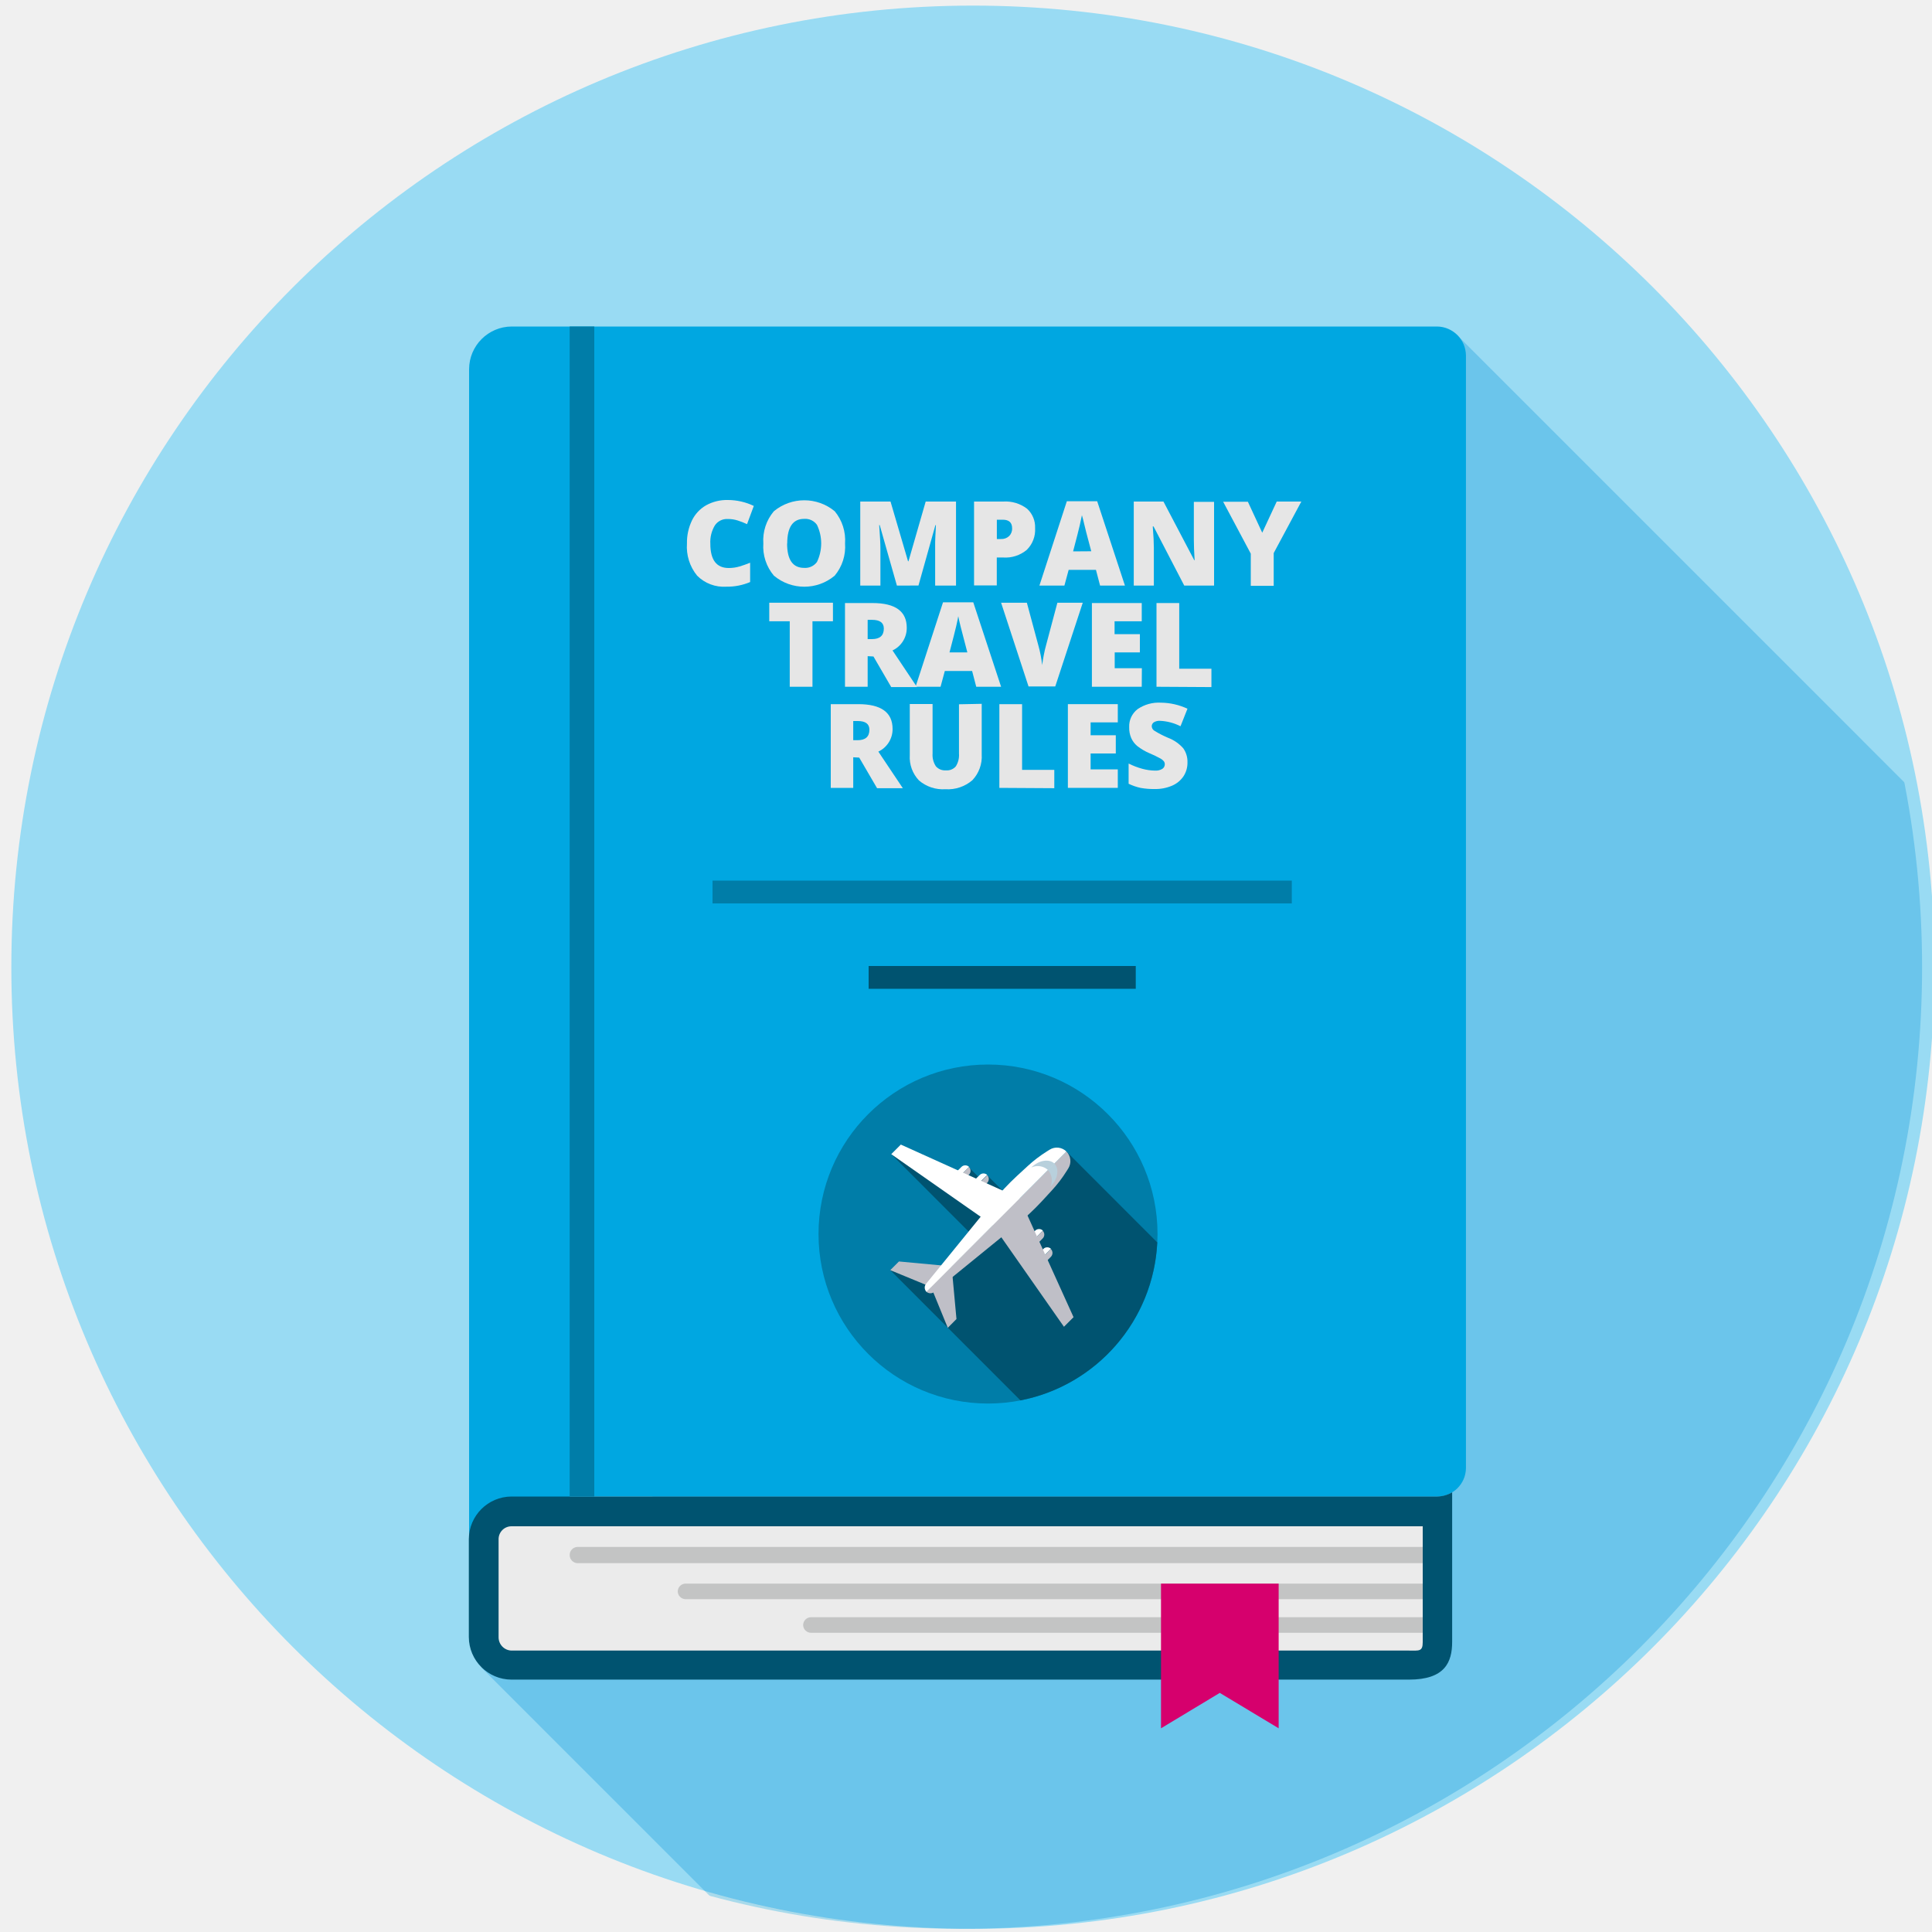
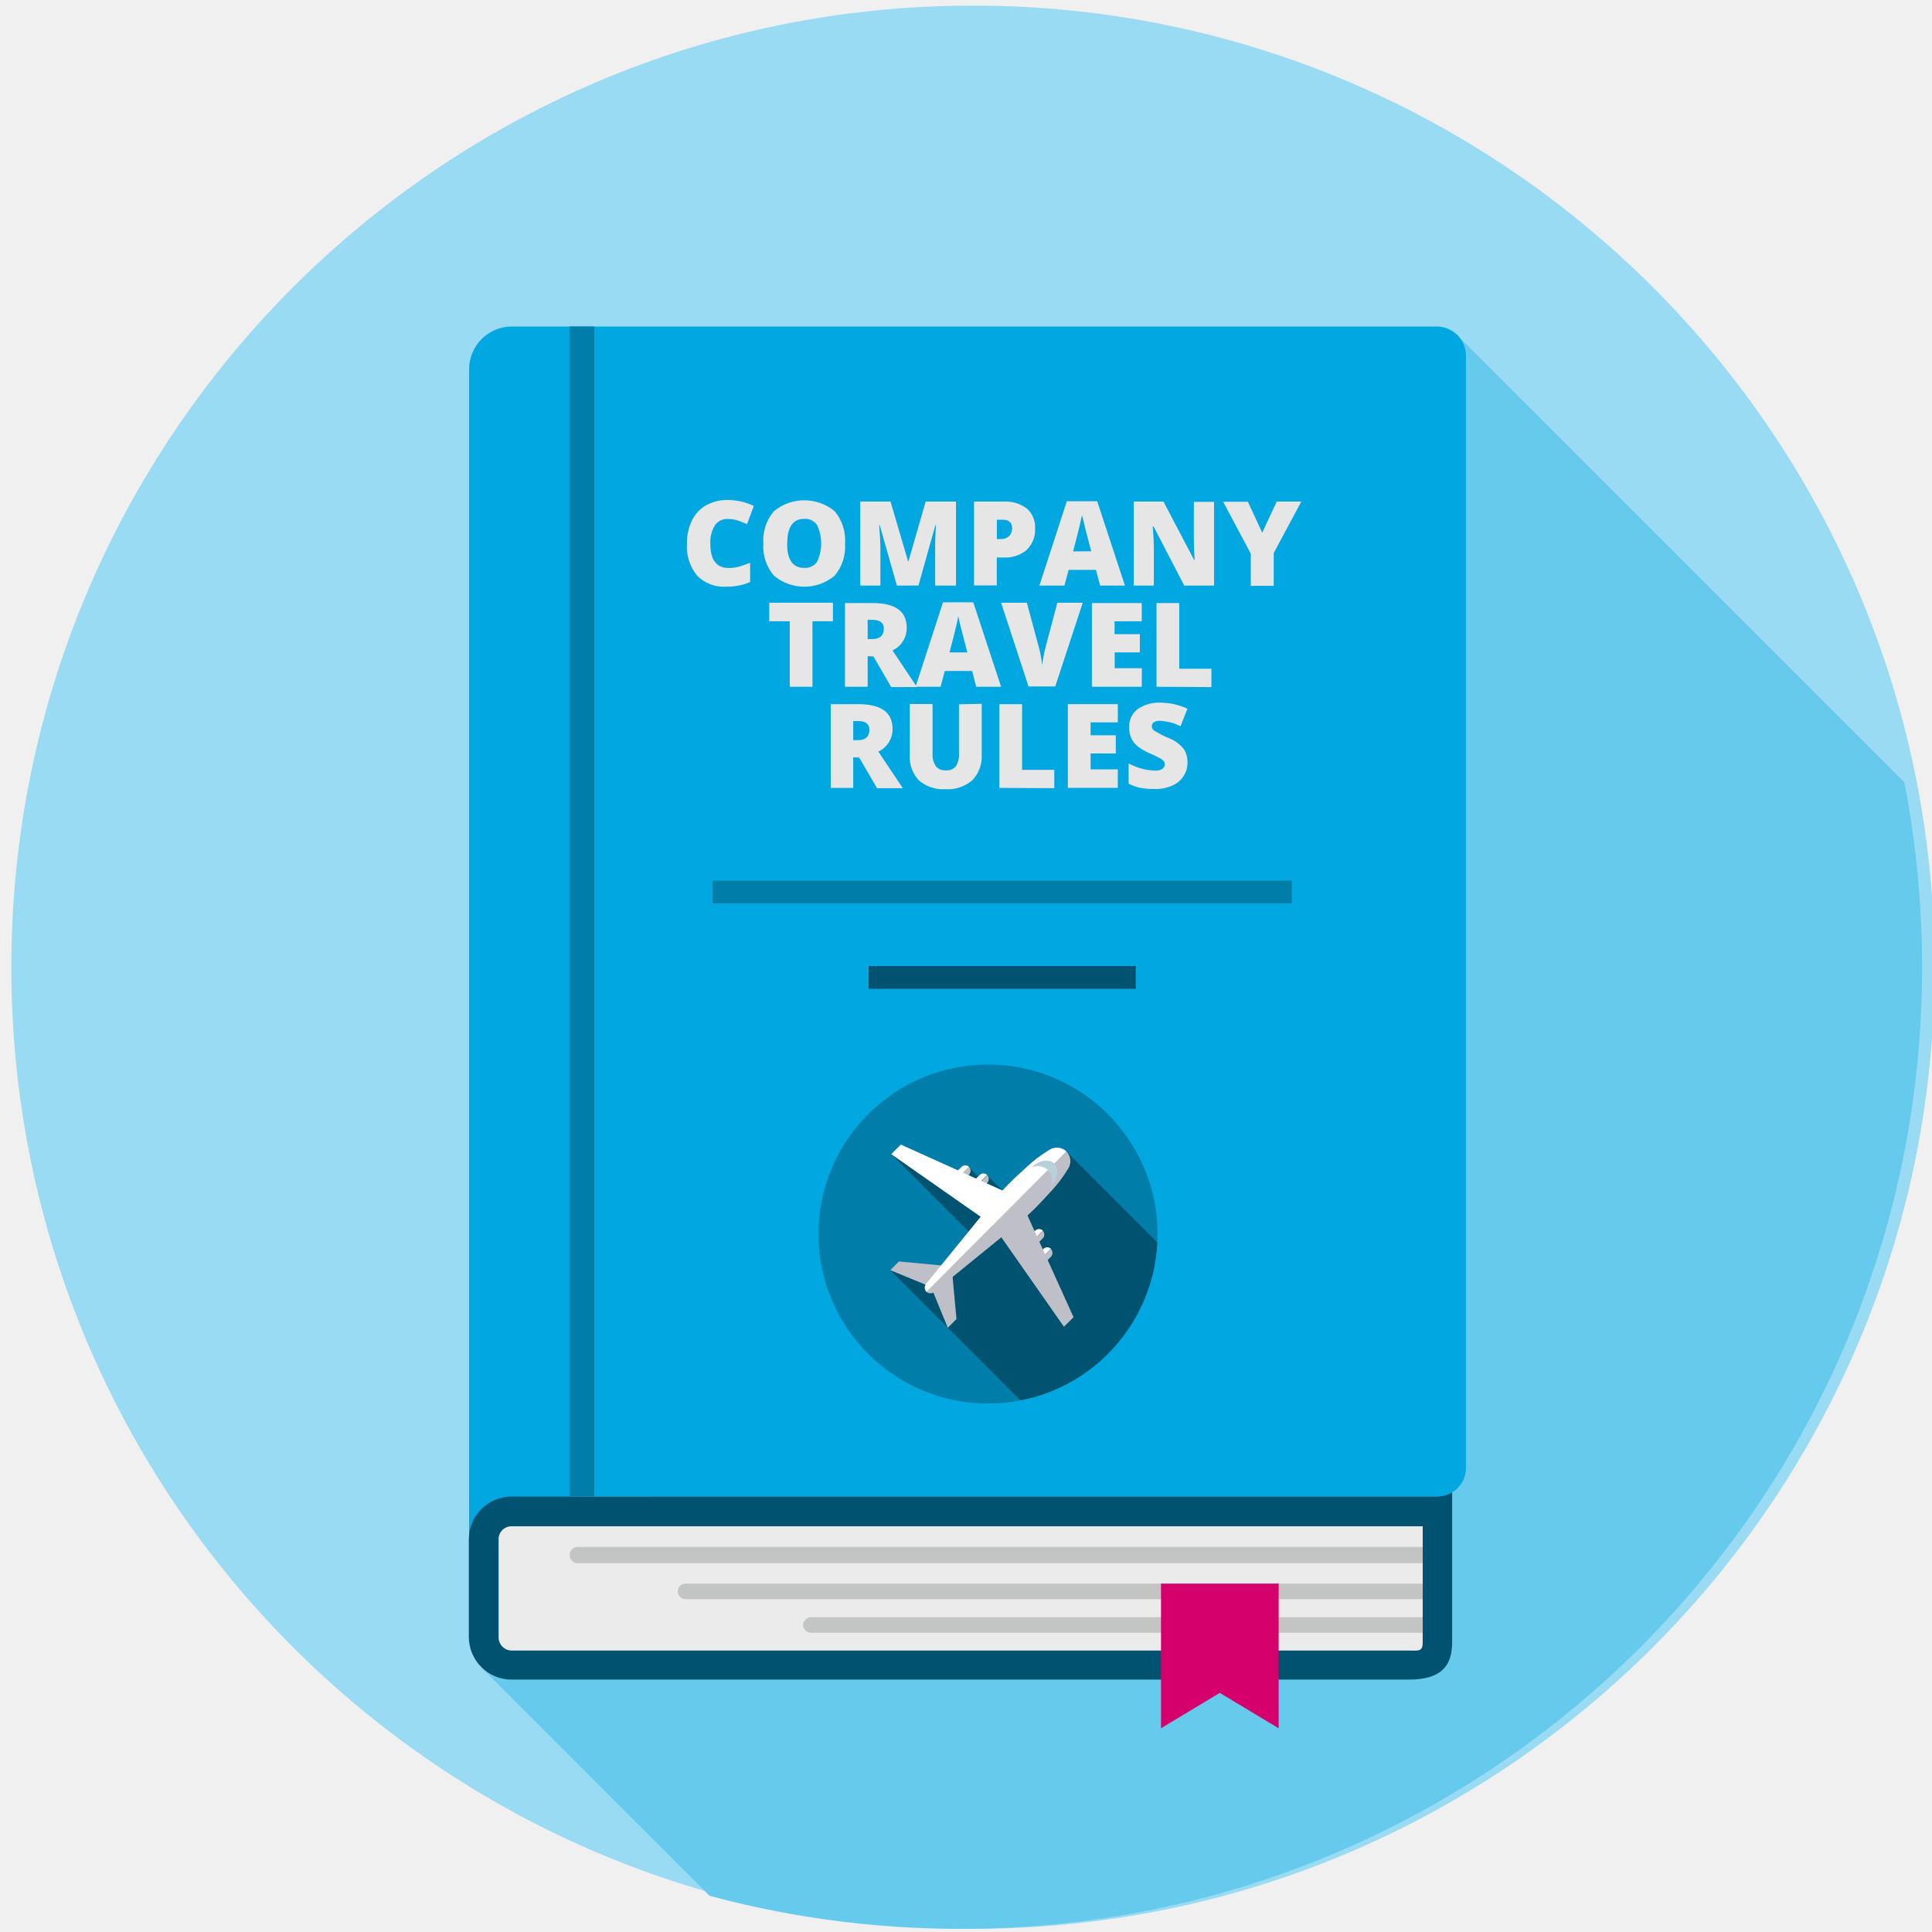
<svg xmlns="http://www.w3.org/2000/svg" viewBox="0 0 300 300">
  <defs>
-     <style>.a{fill:none;}.b{isolation:isolate;}.c{opacity:0.5;}.d{fill:#99dbf3;}.e{clip-path:url(#a);}.f,.h{fill:#00a7e1;}.f,.h,.i,.j,.l,.m{fill-rule:evenodd;}.f{opacity:0.3;mix-blend-mode:multiply;}.g{font-size:8.31px;font-family:OpenSans-Semibold, Open Sans;font-weight:600;}.i,.n{fill:#005370;}.j{fill:#ebebeb;}.k{fill:#007da8;}.l{fill:#c3c4c4;}.m{fill:#d6006d;}.o{fill:#e6e6e6;}.p{fill:#fff;}.q{fill:#bfbfc7;}.r{fill:#b8d0dc;}</style>
+     <style>.a{fill:none;}.b{opacity:0.5;}.c{fill:#99dbf3;}.d{clip-path:url(#a);}.e{fill:#66caec;}.e,.g,.h,.i,.k,.l{fill-rule:evenodd;}.f{font-size:8.31px;font-family:OpenSans-Semibold, Open Sans;font-weight:600;}.g{fill:#00a7e1;}.h,.m{fill:#005370;}.i{fill:#ebebeb;}.j{fill:#007da8;}.k{fill:#c3c4c4;}.l{fill:#d6006d;}.n{fill:#e6e6e6;}.o{fill:#fff;}.p{fill:#bfbfc7;}.q{fill:#b8d0dc;}</style>
    <clipPath id="a">
      <circle class="a" cx="149.14" cy="150.19" r="149.32" />
    </clipPath>
  </defs>
-   <g class="b">
-     <rect class="a" x="0.64" y="0.68" width="298.83" height="298.83" />
-     <circle class="d" cx="151.08" cy="150.19" r="149.32" />
-     <g class="e">
-       <polygon class="f" points="323.27 149.05 323.27 332.69 148.49 332.69 74.76 258.95 161.63 172.07 133.85 144.2 226.14 51.91 323.27 149.05" />
-     </g>
-     <text class="g" transform="translate(82.38 239.55)">Bookings</text>
-     <path class="h" d="M88.46,50.7h-9a6.65,6.65,0,0,0-6.62,6.62V253.08H88.46v-20.7h134.7a4.45,4.45,0,0,0,4.47-4.38V55.18a4.54,4.54,0,0,0-4.47-4.48Z" />
-     <path class="i" d="M220.36,232.38H79.42A6.65,6.65,0,0,0,72.8,239v15.2a6.64,6.64,0,0,0,6.62,6.61H218.78c5.59,0,6.71-2.7,6.71-5.87V231.73a4.86,4.86,0,0,1-2.33.65Z" />
-     <path class="j" d="M220.92,237H79.42a2,2,0,0,0-2,2.05v15.2a2.06,2.06,0,0,0,2,2.05H218.78c1.58,0,2.14.18,2.14-1.31V237Z" />
-     <rect class="k" x="88.46" y="50.7" width="3.82" height="181.68" />
-     <path class="l" d="M220.92,240.21H89.67a1.24,1.24,0,0,0-1.21,1.22h0a1.26,1.26,0,0,0,1.21,1.3H220.92Z" />
-     <path class="l" d="M220.92,251.12h-95a1.23,1.23,0,0,0-1.21,1.21h0a1.23,1.23,0,0,0,1.21,1.21h95Z" />
-     <path class="l" d="M220.92,245.9H106.45a1.23,1.23,0,0,0-1.21,1.21h0a1.23,1.23,0,0,0,1.21,1.21H220.92Z" />
-     <polygon class="m" points="180.28 245.9 189.41 245.9 189.41 245.9 198.55 245.9 198.55 268.37 189.41 262.87 180.28 268.37 180.28 245.9" />
-     <rect class="n" x="134.88" y="150" width="41.48" height="3.54" />
-     <rect class="k" x="110.64" y="136.74" width="89.95" height="3.54" />
-     <path class="o" d="M113,80.59a2.25,2.25,0,0,0-2,1,5,5,0,0,0-.7,2.84q0,3.77,2.86,3.77a5.88,5.88,0,0,0,1.68-.24c.54-.16,1.09-.36,1.64-.58v3a9.11,9.11,0,0,1-3.7.72,5.85,5.85,0,0,1-4.53-1.71,7.08,7.08,0,0,1-1.58-5,7.9,7.9,0,0,1,.77-3.56,5.44,5.44,0,0,1,2.19-2.36,6.66,6.66,0,0,1,3.37-.83,9.37,9.37,0,0,1,4.05.92L116,81.39a11.44,11.44,0,0,0-1.45-.57A4.89,4.89,0,0,0,113,80.59Z" />
-     <path class="o" d="M131.22,84.39a7,7,0,0,1-1.61,5,7.35,7.35,0,0,1-9.44,0,7,7,0,0,1-1.64-5,7,7,0,0,1,1.63-5,7.41,7.41,0,0,1,9.46,0A7.06,7.06,0,0,1,131.22,84.39Zm-9,0c0,2.52.88,3.79,2.64,3.79a2.26,2.26,0,0,0,2-.92,6.66,6.66,0,0,0,0-5.76,2.23,2.23,0,0,0-2-.93C123.13,80.57,122.24,81.84,122.24,84.39Z" />
-     <path class="o" d="M139.27,90.93l-2.67-9.4h-.08c.12,1.6.19,2.85.19,3.74v5.66h-3.13V77.88h4.7L141,87.15h.07l2.67-9.27h4.71V90.93h-3.24V85.21c0-.3,0-.63,0-1s.05-1.25.12-2.67h-.08l-2.63,9.38Z" />
-     <path class="o" d="M160.73,82a4.36,4.36,0,0,1-1.29,3.38,5.17,5.17,0,0,1-3.66,1.19h-1v4.33h-3.53V77.88h4.52A5.5,5.5,0,0,1,159.49,79,3.85,3.85,0,0,1,160.73,82Zm-5.94,1.7h.64a1.74,1.74,0,0,0,1.26-.45,1.6,1.6,0,0,0,.47-1.23c0-.88-.49-1.32-1.46-1.32h-.91Z" />
-     <path class="o" d="M170.82,90.93l-.64-2.44h-4.24l-.66,2.44H161.4l4.26-13.1h4.71l4.31,13.1Zm-1.37-5.33-.57-2.15c-.13-.47-.29-1.09-.47-1.85S168.1,80.31,168,80c-.06.3-.16.8-.32,1.5s-.51,2.07-1.05,4.12Z" />
-     <path class="o" d="M188.52,90.93h-4.63l-4.77-9.19H179c.12,1.44.17,2.55.17,3.31v5.88h-3.12V77.88h4.61L185.45,87h.05c-.08-1.31-.12-2.37-.12-3.17v-5.9h3.14Z" />
-     <path class="o" d="M196,82.72l2.25-4.84h3.82l-4.29,8v5.09h-3.56v-5l-4.29-8.06h3.84Z" />
-     <path class="o" d="M126.16,106.64h-3.53V96.47h-3.18V93.59h9.89v2.88h-3.18Z" />
-     <path class="o" d="M134.73,101.89v4.75h-3.52v-13h4.27q5.33,0,5.32,3.85a3.84,3.84,0,0,1-2.21,3.51l3.8,5.69h-4l-2.76-4.75Zm0-2.65h.66c1.24,0,1.85-.55,1.85-1.64,0-.89-.6-1.35-1.81-1.35h-.7Z" />
-     <path class="o" d="M151.59,106.64l-.64-2.45h-4.24l-.66,2.45h-3.88l4.26-13.11h4.7l4.32,13.11Zm-1.38-5.34-.56-2.14c-.13-.48-.29-1.1-.48-1.85s-.31-1.3-.37-1.63c-.05.31-.15.81-.31,1.5s-.51,2.07-1.05,4.12Z" />
-     <path class="o" d="M164.19,93.59h3.94l-4.27,13h-4.15l-4.26-13h4l1.78,6.61a19.24,19.24,0,0,1,.6,3.07c.05-.41.13-.94.25-1.56s.24-1.12.34-1.47Z" />
-     <path class="o" d="M177.29,106.64h-7.74v-13h7.74v2.83h-4.22v2H177v2.83h-3.91v2.46h4.22Z" />
-     <path class="o" d="M179.58,106.64v-13h3.53v10.2h5v2.85Z" />
-     <path class="o" d="M132.49,117.59v4.75H129v-13h4.28q5.32,0,5.32,3.86a3.85,3.85,0,0,1-2.21,3.51l3.8,5.68h-4l-2.77-4.75Zm0-2.65h.66c1.23,0,1.85-.54,1.85-1.63,0-.9-.6-1.35-1.81-1.35h-.7Z" />
-     <path class="o" d="M152.44,109.29v7.86a5.32,5.32,0,0,1-1.45,4,5.83,5.83,0,0,1-4.19,1.4,5.72,5.72,0,0,1-4.1-1.36,5.22,5.22,0,0,1-1.43-3.93v-7.94h3.54V117a3.19,3.19,0,0,0,.52,2,1.86,1.86,0,0,0,1.53.62,1.83,1.83,0,0,0,1.56-.62,3.27,3.27,0,0,0,.49-2v-7.64Z" />
-     <path class="o" d="M155.18,122.34v-13h3.53v10.2h5v2.85Z" />
-     <path class="o" d="M173.57,122.34h-7.75v-13h7.75v2.83h-4.22v2h3.91V117h-3.91v2.47h4.22Z" />
-     <path class="o" d="M184.39,118.38a3.81,3.81,0,0,1-.61,2.15A4.07,4.07,0,0,1,182,122a6.54,6.54,0,0,1-2.72.52,11.22,11.22,0,0,1-2.19-.18,8.25,8.25,0,0,1-1.84-.64v-3.14a11.12,11.12,0,0,0,2.1.81,7.92,7.92,0,0,0,2,.29,1.94,1.94,0,0,0,1.15-.28.84.84,0,0,0,.37-.7.78.78,0,0,0-.15-.47,1.78,1.78,0,0,0-.47-.4,18.63,18.63,0,0,0-1.74-.84,8.36,8.36,0,0,1-1.92-1.13,3.41,3.41,0,0,1-.94-1.25,4,4,0,0,1-.31-1.67,3.35,3.35,0,0,1,1.31-2.81,5.82,5.82,0,0,1,3.61-1,10,10,0,0,1,4.13.94l-1.08,2.72a7.81,7.81,0,0,0-3.16-.84,1.65,1.65,0,0,0-1,.24.74.74,0,0,0-.31.6.85.85,0,0,0,.4.69,15.43,15.43,0,0,0,2.15,1.11,5.92,5.92,0,0,1,2.35,1.63A3.58,3.58,0,0,1,184.39,118.38Z" />
-     <circle class="k" cx="153.42" cy="191.62" r="26.32" />
-     <path class="n" d="M139.56,196.77l-1.32.46,20.21,20.22a26.32,26.32,0,0,0,21.25-24.53l-14.1-14.11-8,8-4.32-4.32-1,.61-1.87-1.87L148.41,183l-8.57-4.79-1.45,1,13.16,13.17-5.91,6.38Z" />
-     <path class="p" d="M150.48,181.2a.84.84,0,0,0-1.19,0l-2.09,2.08a.44.44,0,0,0,0,.6l.3.3,3-3Z" />
-     <path class="q" d="M150.48,181.2l-3,3,.3.29a.41.41,0,0,0,.59,0l2.09-2.08a.84.84,0,0,0,0-1.19Z" />
-     <path class="p" d="M153.31,182.46a.84.84,0,0,0-1.19,0L150,184.54a.42.42,0,0,0,0,.6l.29.3,3-3Z" />
-     <path class="q" d="M153.31,182.46l-3,3,.3.29a.42.42,0,0,0,.6,0l2.08-2.08a.84.84,0,0,0,0-1.19Z" />
-     <path class="p" d="M161.94,191.09h0a.84.84,0,0,0-1.19,0l-2.08,2.09a.42.42,0,0,0,0,.59l.3.3Z" />
-     <path class="q" d="M161.94,191.09l-3,3,.3.3a.42.42,0,0,0,.59,0l2.08-2.09a.84.84,0,0,0,0-1.19Z" />
-     <path class="p" d="M163.21,193.93a.85.85,0,0,0-1.2,0L159.93,196a.43.43,0,0,0,0,.6l.3.29,3-3Z" />
-     <path class="q" d="M163.21,193.93l-3,3,.3.3a.42.42,0,0,0,.59,0l2.09-2.08a.86.86,0,0,0,0-1.19Z" />
-     <path class="q" d="M144.64,200l2.53,6.18,1.35-1.36L147.8,197a.48.48,0,0,0-.12-.26l-3.13,3.13A.38.38,0,0,1,144.64,200Z" />
-     <path class="q" d="M147.42,196.61l-7.83-.73-1.35,1.35,6.17,2.54a.42.42,0,0,1,.14.09l3.13-3.13A.42.42,0,0,0,147.42,196.61Z" />
-     <path class="p" d="M158.34,186.07l-18.46-8.34-1.49,1.49,15.72,11,0,.06Z" />
-     <path class="q" d="M158.34,186.07l-4.18,4.18.05.05,11,15.72,1.49-1.49Z" />
-     <path class="q" d="M165.6,178.81a2.12,2.12,0,0,1,.29,2.61l-.25.4a20.33,20.33,0,0,1-2.33,3.05l-1.52,1.65a37.74,37.74,0,0,1-4,3.73L145,200.66a.93.93,0,0,1-1.18-.11Z" />
-     <path class="p" d="M165.6,178.81a2.12,2.12,0,0,0-2.61-.29l-.4.25a20.33,20.33,0,0,0-3.05,2.33l-1.65,1.52a37.74,37.74,0,0,0-3.73,4l-10.41,12.79a.93.93,0,0,0,.11,1.18Z" />
-     <path class="r" d="M163.72,180.69l-1,1a2.36,2.36,0,0,1,.39,2.59C164.26,183.1,164.53,181.51,163.72,180.69Z" />
-     <path class="r" d="M160.14,181.29a2.36,2.36,0,0,1,2.59.39l1-1C162.9,179.88,161.31,180.15,160.14,181.29Z" />
+   <rect class="a" x="0.64" y="0.68" width="298.83" height="298.83" />
+   <circle class="c" cx="151.08" cy="150.19" r="149.32" />
+   <g class="d">
+     <polygon class="e" points="323.27 149.05 323.27 332.69 148.49 332.69 74.76 258.95 161.63 172.07 133.85 144.2 226.14 51.91 323.27 149.05" />
  </g>
+   <text class="f" transform="translate(82.38 239.55)">Bookings</text>
+   <path class="g" d="M88.46,50.7h-9a6.65,6.65,0,0,0-6.62,6.62V253.08H88.46v-20.7h134.7a4.45,4.45,0,0,0,4.47-4.38V55.18a4.54,4.54,0,0,0-4.47-4.48Z" />
+   <path class="h" d="M220.36,232.38H79.42A6.65,6.65,0,0,0,72.8,239v15.2a6.64,6.64,0,0,0,6.62,6.61H218.78c5.59,0,6.71-2.7,6.71-5.87V231.73a4.86,4.86,0,0,1-2.33.65Z" />
+   <path class="i" d="M220.92,237H79.42a2,2,0,0,0-2,2.05v15.2a2.06,2.06,0,0,0,2,2.05H218.78c1.58,0,2.14.18,2.14-1.31V237Z" />
+   <rect class="j" x="88.46" y="50.7" width="3.82" height="181.68" />
+   <path class="k" d="M220.92,240.21H89.67a1.24,1.24,0,0,0-1.21,1.22h0a1.26,1.26,0,0,0,1.21,1.3H220.92Z" />
+   <path class="k" d="M220.92,251.12h-95a1.23,1.23,0,0,0-1.21,1.21h0a1.23,1.23,0,0,0,1.21,1.21h95Z" />
+   <path class="k" d="M220.92,245.9H106.45a1.23,1.23,0,0,0-1.21,1.21h0a1.23,1.23,0,0,0,1.21,1.21H220.92Z" />
+   <polygon class="l" points="180.28 245.9 189.41 245.9 189.41 245.9 198.55 245.9 198.55 268.37 189.41 262.87 180.28 268.37 180.28 245.9" />
+   <rect class="m" x="134.88" y="150" width="41.48" height="3.54" />
+   <rect class="j" x="110.64" y="136.74" width="89.95" height="3.54" />
+   <path class="n" d="M113,80.59a2.25,2.25,0,0,0-2,1,5,5,0,0,0-.7,2.84q0,3.77,2.86,3.77a5.88,5.88,0,0,0,1.68-.24c.54-.16,1.09-.36,1.64-.58v3a9.11,9.11,0,0,1-3.7.72,5.85,5.85,0,0,1-4.53-1.71,7.08,7.08,0,0,1-1.58-5,7.9,7.9,0,0,1,.77-3.56,5.44,5.44,0,0,1,2.19-2.36,6.66,6.66,0,0,1,3.37-.83,9.37,9.37,0,0,1,4.05.92L116,81.39a11.44,11.44,0,0,0-1.45-.57A4.89,4.89,0,0,0,113,80.59Z" />
+   <path class="n" d="M131.22,84.39a7,7,0,0,1-1.61,5,7.35,7.35,0,0,1-9.44,0,7,7,0,0,1-1.64-5,7,7,0,0,1,1.63-5,7.41,7.41,0,0,1,9.46,0A7.06,7.06,0,0,1,131.22,84.39Zm-9,0c0,2.52.88,3.79,2.64,3.79a2.26,2.26,0,0,0,2-.92,6.66,6.66,0,0,0,0-5.76,2.23,2.23,0,0,0-2-.93C123.13,80.57,122.24,81.84,122.24,84.39Z" />
+   <path class="n" d="M139.27,90.93l-2.67-9.4h-.08c.12,1.6.19,2.85.19,3.74v5.66h-3.13V77.88h4.7L141,87.15h.07l2.67-9.27h4.71V90.93h-3.24V85.21c0-.3,0-.63,0-1s.05-1.25.12-2.67h-.08l-2.63,9.38Z" />
+   <path class="n" d="M160.73,82a4.36,4.36,0,0,1-1.29,3.38,5.17,5.17,0,0,1-3.66,1.19h-1v4.33h-3.53V77.88h4.52A5.5,5.5,0,0,1,159.49,79,3.85,3.85,0,0,1,160.73,82Zm-5.94,1.7h.64a1.74,1.74,0,0,0,1.26-.45,1.6,1.6,0,0,0,.47-1.23c0-.88-.49-1.32-1.46-1.32h-.91Z" />
+   <path class="n" d="M170.82,90.93l-.64-2.44h-4.24l-.66,2.44H161.4l4.26-13.1h4.71l4.31,13.1Zm-1.37-5.33-.57-2.15c-.13-.47-.29-1.09-.47-1.85S168.1,80.31,168,80c-.06.3-.16.8-.32,1.5s-.51,2.07-1.05,4.12Z" />
+   <path class="n" d="M188.52,90.93h-4.63l-4.77-9.19H179c.12,1.44.17,2.55.17,3.31v5.88h-3.12V77.88h4.61L185.45,87h.05c-.08-1.31-.12-2.37-.12-3.17v-5.9h3.14Z" />
+   <path class="n" d="M196,82.72l2.25-4.84h3.82l-4.29,8v5.09h-3.56v-5l-4.29-8.06h3.84Z" />
+   <path class="n" d="M126.16,106.64h-3.53V96.47h-3.18V93.59h9.89v2.88h-3.18Z" />
+   <path class="n" d="M134.73,101.89v4.75h-3.52v-13h4.27q5.33,0,5.32,3.85a3.84,3.84,0,0,1-2.21,3.51l3.8,5.69h-4l-2.76-4.75Zm0-2.65h.66c1.24,0,1.85-.55,1.85-1.64,0-.89-.6-1.35-1.81-1.35h-.7Z" />
+   <path class="n" d="M151.59,106.64l-.64-2.45h-4.24l-.66,2.45h-3.88l4.26-13.11h4.7l4.32,13.11Zm-1.38-5.34-.56-2.14c-.13-.48-.29-1.1-.48-1.85s-.31-1.3-.37-1.63c-.05.31-.15.81-.31,1.5s-.51,2.07-1.05,4.12Z" />
+   <path class="n" d="M164.19,93.59h3.94l-4.27,13h-4.15l-4.26-13h4l1.78,6.61a19.24,19.24,0,0,1,.6,3.07c.05-.41.13-.94.25-1.56s.24-1.12.34-1.47Z" />
+   <path class="n" d="M177.29,106.64h-7.74v-13h7.74v2.83h-4.22v2H177v2.83h-3.91v2.46h4.22Z" />
+   <path class="n" d="M179.58,106.64v-13h3.53v10.2h5v2.85Z" />
+   <path class="n" d="M132.49,117.59v4.75H129v-13h4.28q5.32,0,5.32,3.86a3.85,3.85,0,0,1-2.21,3.51l3.8,5.68h-4l-2.77-4.75Zm0-2.65h.66c1.23,0,1.85-.54,1.85-1.63,0-.9-.6-1.35-1.81-1.35h-.7Z" />
+   <path class="n" d="M152.44,109.29v7.86a5.32,5.32,0,0,1-1.45,4,5.83,5.83,0,0,1-4.19,1.4,5.72,5.72,0,0,1-4.1-1.36,5.22,5.22,0,0,1-1.43-3.93v-7.94h3.54V117a3.19,3.19,0,0,0,.52,2,1.86,1.86,0,0,0,1.53.62,1.83,1.83,0,0,0,1.56-.62,3.27,3.27,0,0,0,.49-2v-7.64Z" />
+   <path class="n" d="M155.18,122.34v-13h3.53v10.2h5v2.85Z" />
+   <path class="n" d="M173.57,122.34h-7.75v-13h7.75v2.83h-4.22v2h3.91V117h-3.91v2.47h4.22Z" />
+   <path class="n" d="M184.39,118.38a3.81,3.81,0,0,1-.61,2.15A4.07,4.07,0,0,1,182,122a6.54,6.54,0,0,1-2.72.52,11.22,11.22,0,0,1-2.19-.18,8.25,8.25,0,0,1-1.84-.64v-3.14a11.12,11.12,0,0,0,2.1.81,7.92,7.92,0,0,0,2,.29,1.94,1.94,0,0,0,1.15-.28.84.84,0,0,0,.37-.7.78.78,0,0,0-.15-.47,1.78,1.78,0,0,0-.47-.4,18.63,18.63,0,0,0-1.74-.84,8.36,8.36,0,0,1-1.92-1.13,3.41,3.41,0,0,1-.94-1.25,4,4,0,0,1-.31-1.67,3.35,3.35,0,0,1,1.31-2.81,5.82,5.82,0,0,1,3.61-1,10,10,0,0,1,4.13.94l-1.08,2.72a7.81,7.81,0,0,0-3.16-.84,1.65,1.65,0,0,0-1,.24.74.74,0,0,0-.31.6.85.85,0,0,0,.4.69,15.43,15.43,0,0,0,2.15,1.11,5.92,5.92,0,0,1,2.35,1.63A3.58,3.58,0,0,1,184.39,118.38Z" />
+   <circle class="j" cx="153.42" cy="191.62" r="26.32" />
+   <path class="m" d="M139.56,196.77l-1.32.46,20.21,20.22a26.32,26.32,0,0,0,21.25-24.53l-14.1-14.11-8,8-4.32-4.32-1,.61-1.87-1.87L148.41,183l-8.57-4.79-1.45,1,13.16,13.17-5.91,6.38Z" />
+   <path class="o" d="M150.48,181.2a.84.84,0,0,0-1.19,0l-2.09,2.08a.44.44,0,0,0,0,.6l.3.3,3-3Z" />
+   <path class="p" d="M150.48,181.2l-3,3,.3.29a.41.41,0,0,0,.59,0l2.09-2.08a.84.84,0,0,0,0-1.19Z" />
+   <path class="o" d="M153.31,182.46a.84.84,0,0,0-1.19,0L150,184.54a.42.42,0,0,0,0,.6l.29.3,3-3Z" />
+   <path class="p" d="M153.31,182.46l-3,3,.3.29a.42.42,0,0,0,.6,0l2.08-2.08a.84.84,0,0,0,0-1.19Z" />
+   <path class="o" d="M161.94,191.09h0a.84.84,0,0,0-1.19,0l-2.08,2.09a.42.42,0,0,0,0,.59l.3.3Z" />
+   <path class="p" d="M161.94,191.09l-3,3,.3.3a.42.42,0,0,0,.59,0l2.08-2.09a.84.84,0,0,0,0-1.19Z" />
+   <path class="o" d="M163.21,193.93a.85.85,0,0,0-1.2,0L159.93,196a.43.43,0,0,0,0,.6l.3.29,3-3Z" />
+   <path class="p" d="M163.21,193.93l-3,3,.3.3a.42.42,0,0,0,.59,0l2.09-2.08a.86.86,0,0,0,0-1.19Z" />
+   <path class="p" d="M144.64,200l2.53,6.18,1.35-1.36L147.8,197a.48.48,0,0,0-.12-.26l-3.13,3.13A.38.38,0,0,1,144.64,200Z" />
+   <path class="p" d="M147.42,196.61l-7.83-.73-1.35,1.35,6.17,2.54a.42.42,0,0,1,.14.09l3.13-3.13A.42.42,0,0,0,147.42,196.61Z" />
+   <path class="o" d="M158.34,186.07l-18.46-8.34-1.49,1.49,15.72,11,0,.06Z" />
+   <path class="p" d="M158.34,186.07l-4.18,4.18.05.05,11,15.72,1.49-1.49Z" />
+   <path class="p" d="M165.6,178.81a2.12,2.12,0,0,1,.29,2.61l-.25.4a20.33,20.33,0,0,1-2.33,3.05l-1.52,1.65a37.74,37.74,0,0,1-4,3.73L145,200.66a.93.93,0,0,1-1.18-.11Z" />
+   <path class="o" d="M165.6,178.81a2.12,2.12,0,0,0-2.61-.29l-.4.25a20.33,20.33,0,0,0-3.05,2.33l-1.65,1.52a37.74,37.74,0,0,0-3.73,4l-10.41,12.79a.93.93,0,0,0,.11,1.18Z" />
+   <path class="q" d="M163.72,180.69l-1,1a2.36,2.36,0,0,1,.39,2.59C164.26,183.1,164.53,181.51,163.72,180.69Z" />
+   <path class="q" d="M160.14,181.29a2.36,2.36,0,0,1,2.59.39l1-1C162.9,179.88,161.31,180.15,160.14,181.29Z" />
</svg>
